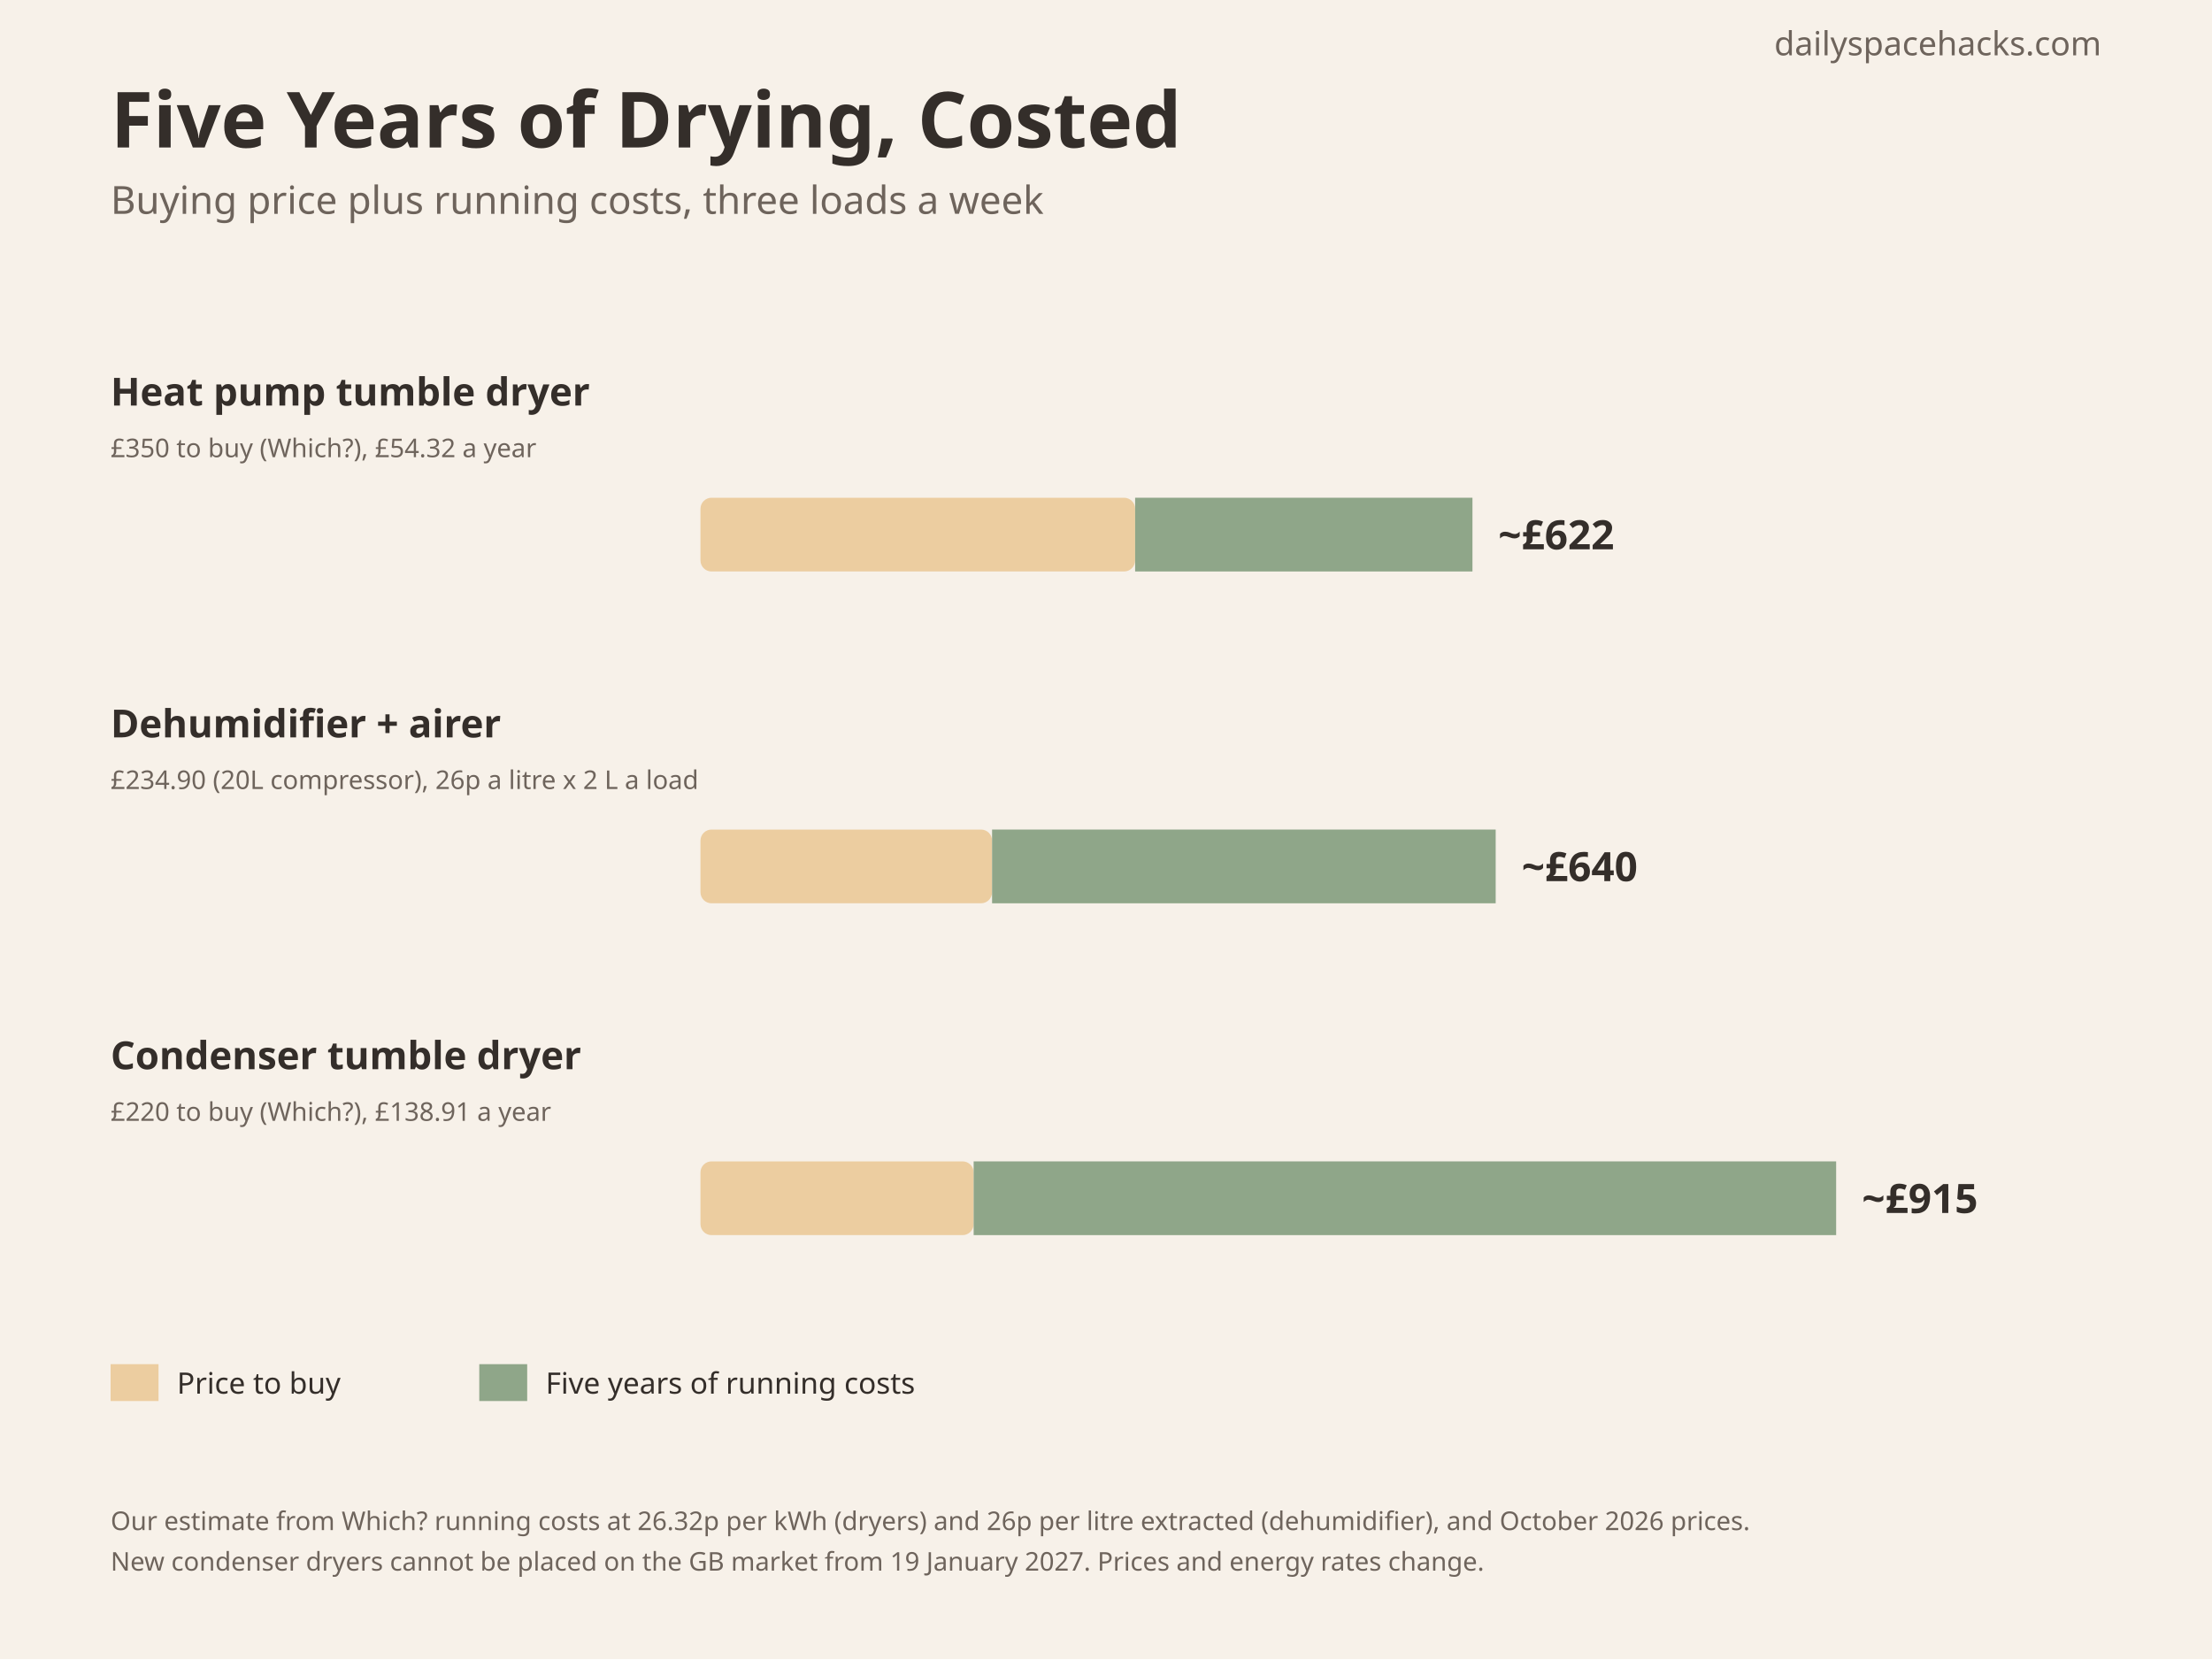
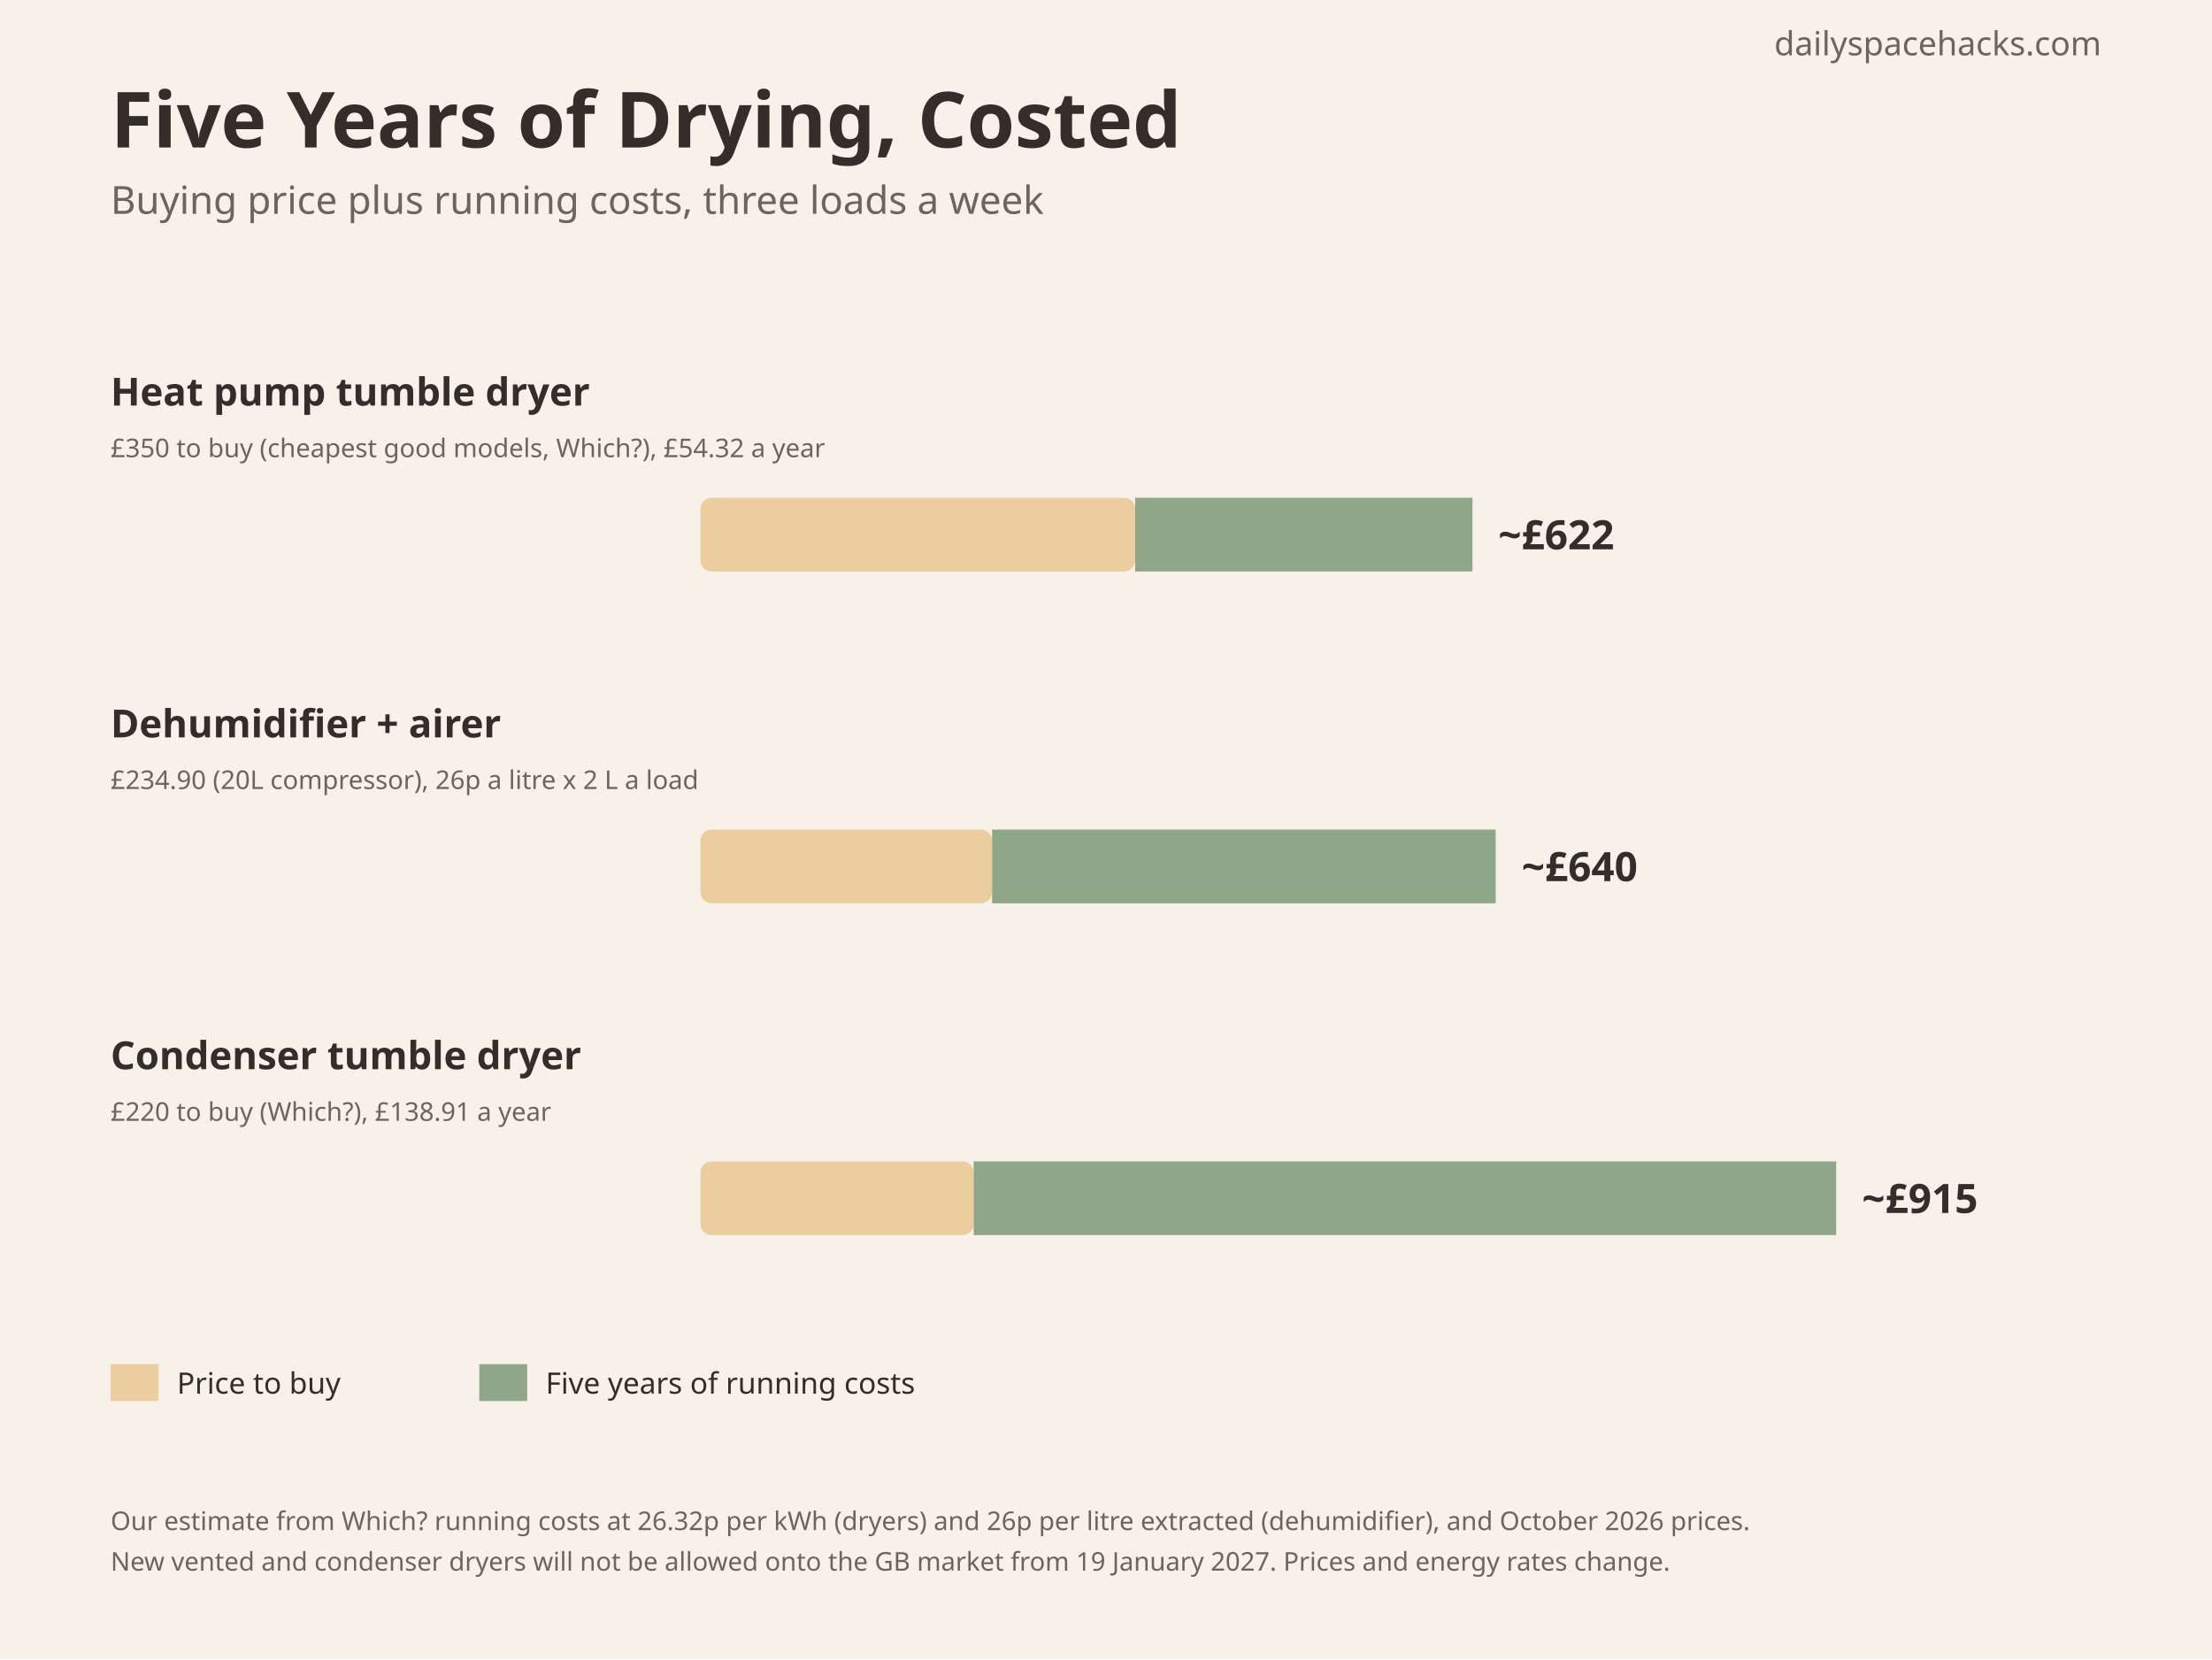
<svg xmlns="http://www.w3.org/2000/svg" viewBox="0 0 1200 900" font-family="Poppins, sans-serif" role="img" aria-labelledby="dh-t dh-d">
  <rect width="1200" height="900" fill="#F7F1E9" />
  <text x="60" y="80" font-size="42" font-weight="700" fill="#342E2A">Five Years of Drying, Costed</text>
  <text x="60" y="116" font-size="21" fill="#6E645C">Buying price plus running costs, three loads a week</text>
  <text x="1140" y="30" font-size="18" fill="#6E645C" text-anchor="end">dailyspacehacks.com</text>
  <text x="60" y="220" font-size="21" font-weight="700" fill="#342E2A">Heat pump tumble dryer</text>
-   <text x="60" y="248" font-size="14" fill="#6E645C">£350 to buy (Which?), £54.32 a year</text>
+   <text x="60" y="248" font-size="14" fill="#6E645C">£350 to buy (cheapest good models, Which?), £54.32 a year</text>
  <rect x="380" y="270" width="235.8" height="40" rx="6" fill="#ECCDA0" />
  <rect x="615.8" y="270" width="183.0" height="40" fill="#8FA689" />
  <text x="812.8" y="298" font-size="22" font-weight="700" fill="#342E2A">~£622</text>
  <text x="60" y="400" font-size="21" font-weight="700" fill="#342E2A">Dehumidifier + airer</text>
  <text x="60" y="428" font-size="14" fill="#6E645C">£234.90 (20L compressor), 26p a litre x 2 L a load</text>
  <rect x="380" y="450" width="158.2" height="40" rx="6" fill="#ECCDA0" />
  <rect x="538.2" y="450" width="273.2" height="40" fill="#8FA689" />
  <text x="825.5" y="478" font-size="22" font-weight="700" fill="#342E2A">~£640</text>
  <text x="60" y="580" font-size="21" font-weight="700" fill="#342E2A">Condenser tumble dryer</text>
  <text x="60" y="608" font-size="14" fill="#6E645C">£220 to buy (Which?), £138.91 a year</text>
  <rect x="380" y="630" width="148.2" height="40" rx="6" fill="#ECCDA0" />
  <rect x="528.2" y="630" width="467.9" height="40" fill="#8FA689" />
  <text x="1010.1" y="658" font-size="22" font-weight="700" fill="#342E2A">~£915</text>
  <rect x="60" y="740" width="26" height="20" fill="#ECCDA0" />
  <text x="96" y="756" font-size="16" fill="#342E2A">Price to buy</text>
  <rect x="260" y="740" width="26" height="20" fill="#8FA689" />
  <text x="296" y="756" font-size="16" fill="#342E2A">Five years of running costs</text>
  <text x="60" y="830" font-size="14" fill="#6E645C">Our estimate from Which? running costs at 26.32p per kWh (dryers) and 26p per litre extracted (dehumidifier), and October 2026 prices.</text>
-   <text x="60" y="852" font-size="14" fill="#6E645C">New condenser dryers cannot be placed on the GB market from 19 January 2027. Prices and energy rates change.</text>
+   <text x="60" y="852" font-size="14" fill="#6E645C">New vented and condenser dryers will not be allowed onto the GB market from 19 January 2027. Prices and energy rates change.</text>
</svg>
